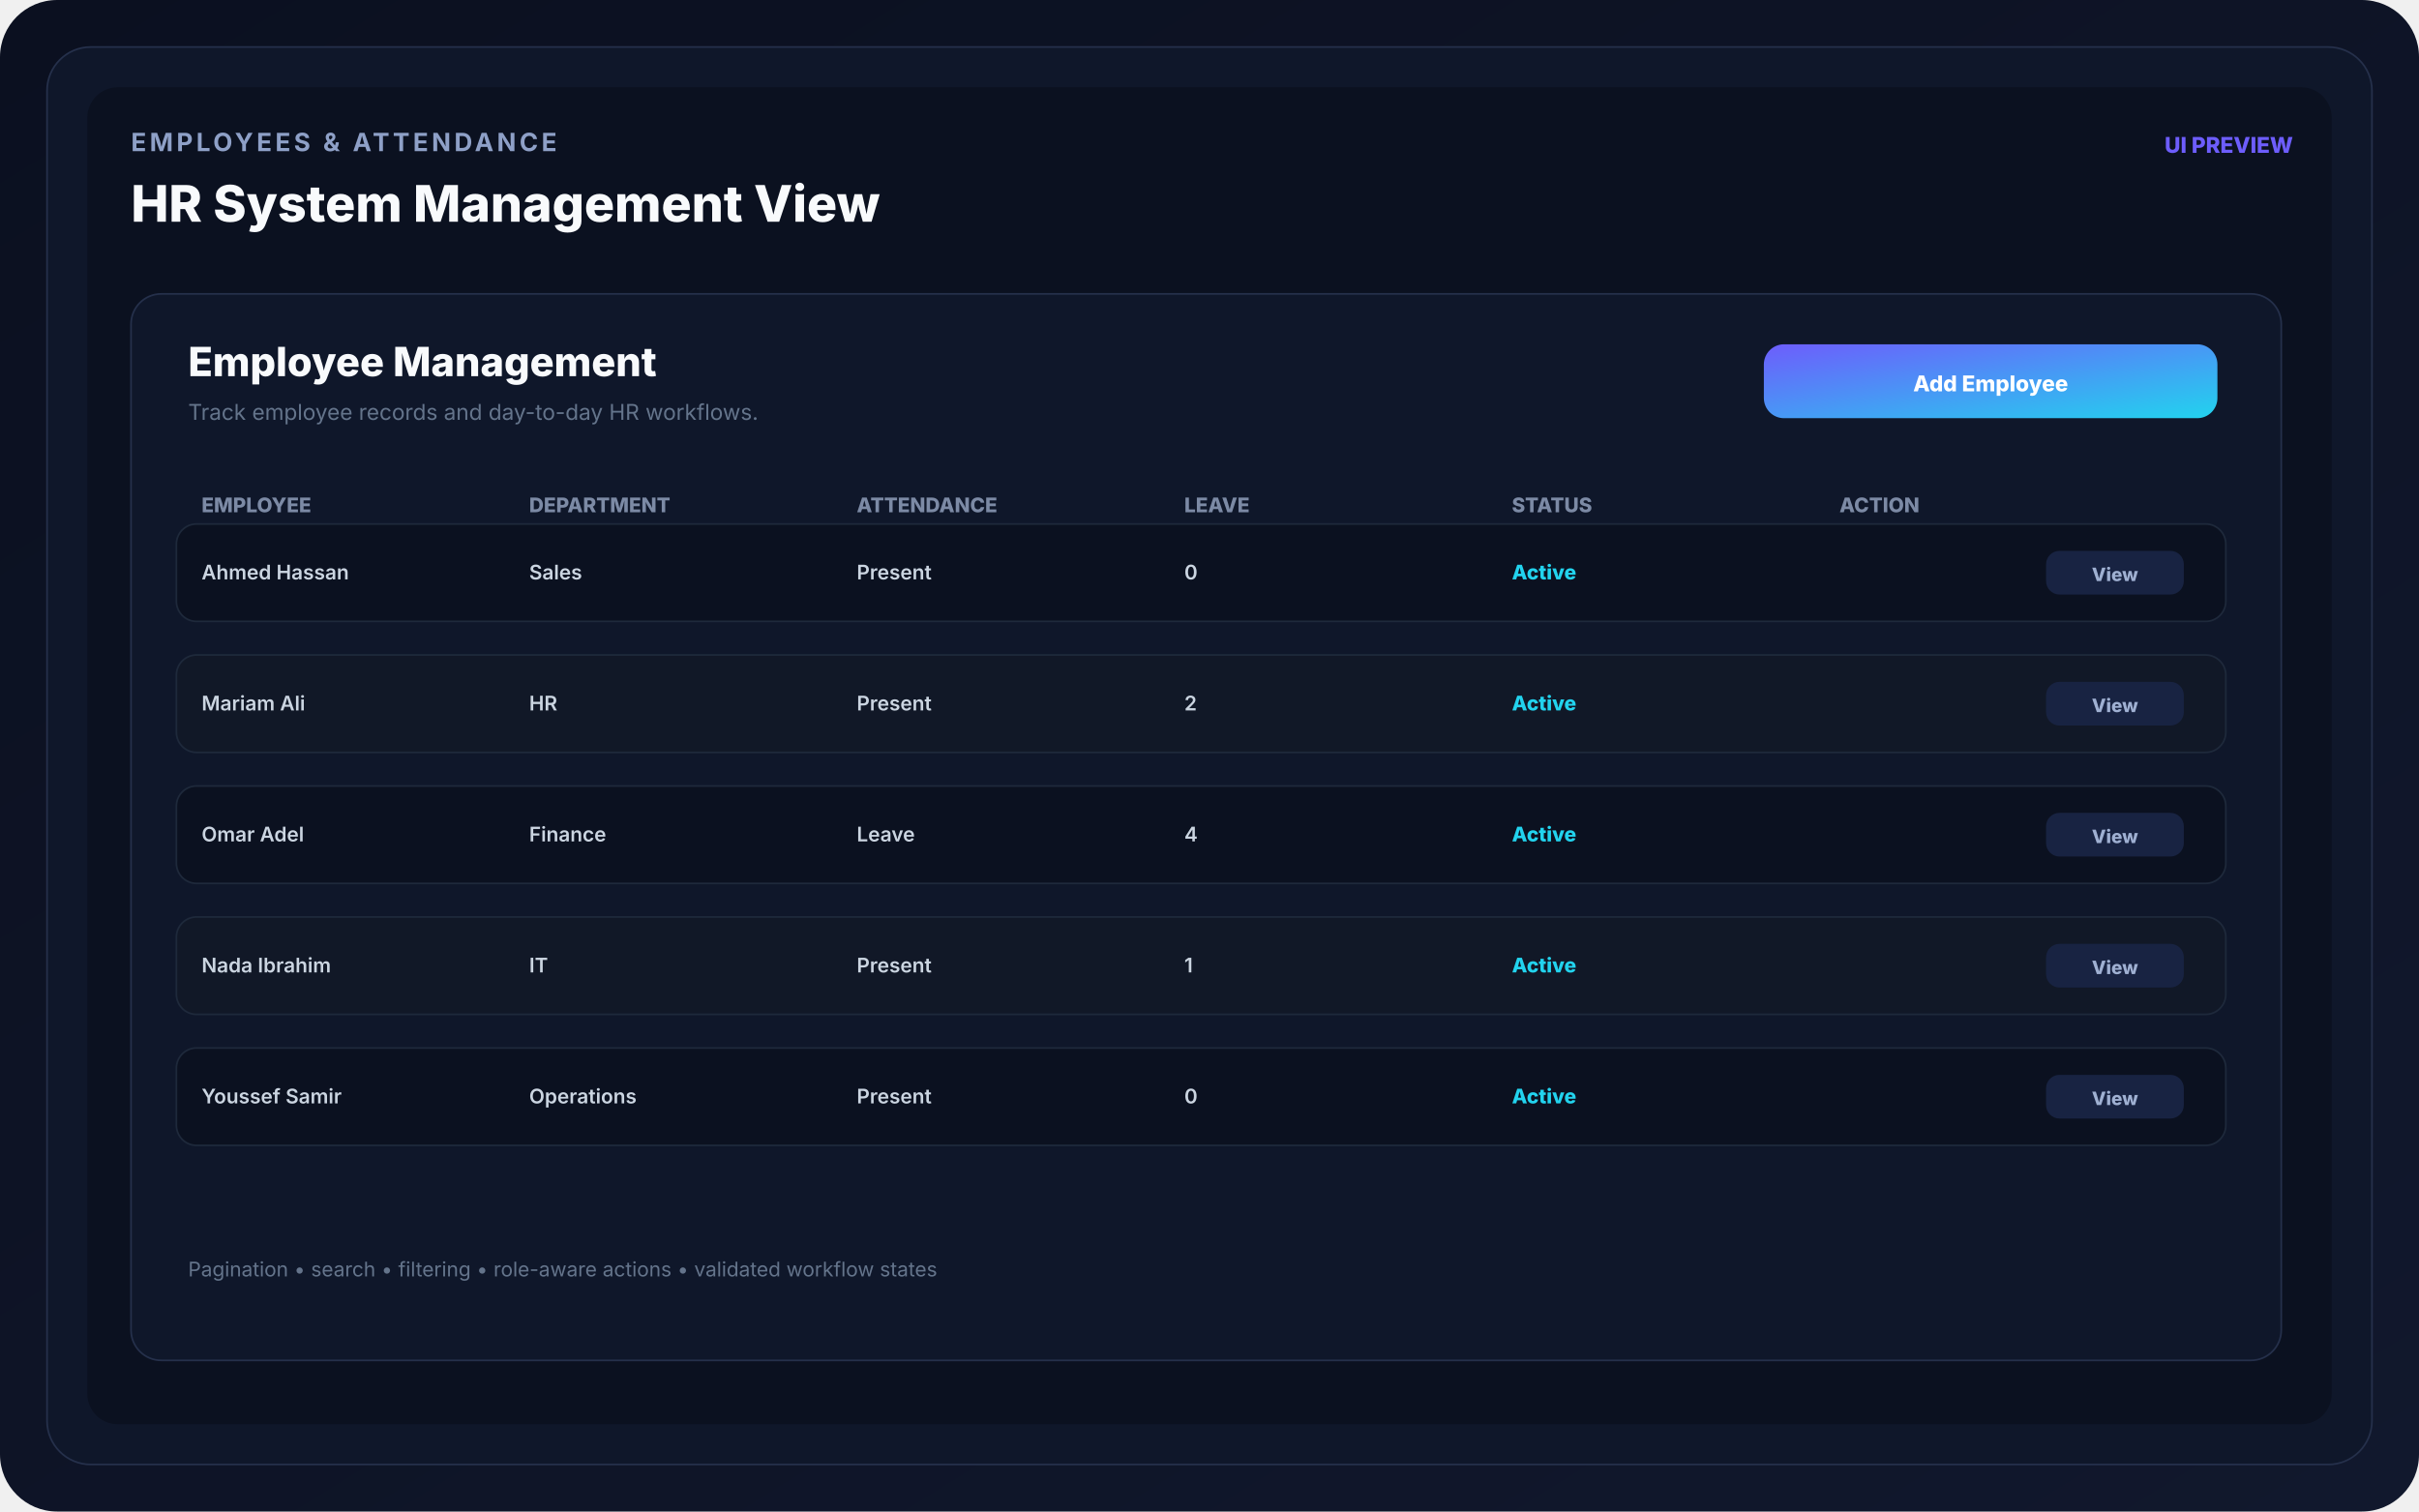
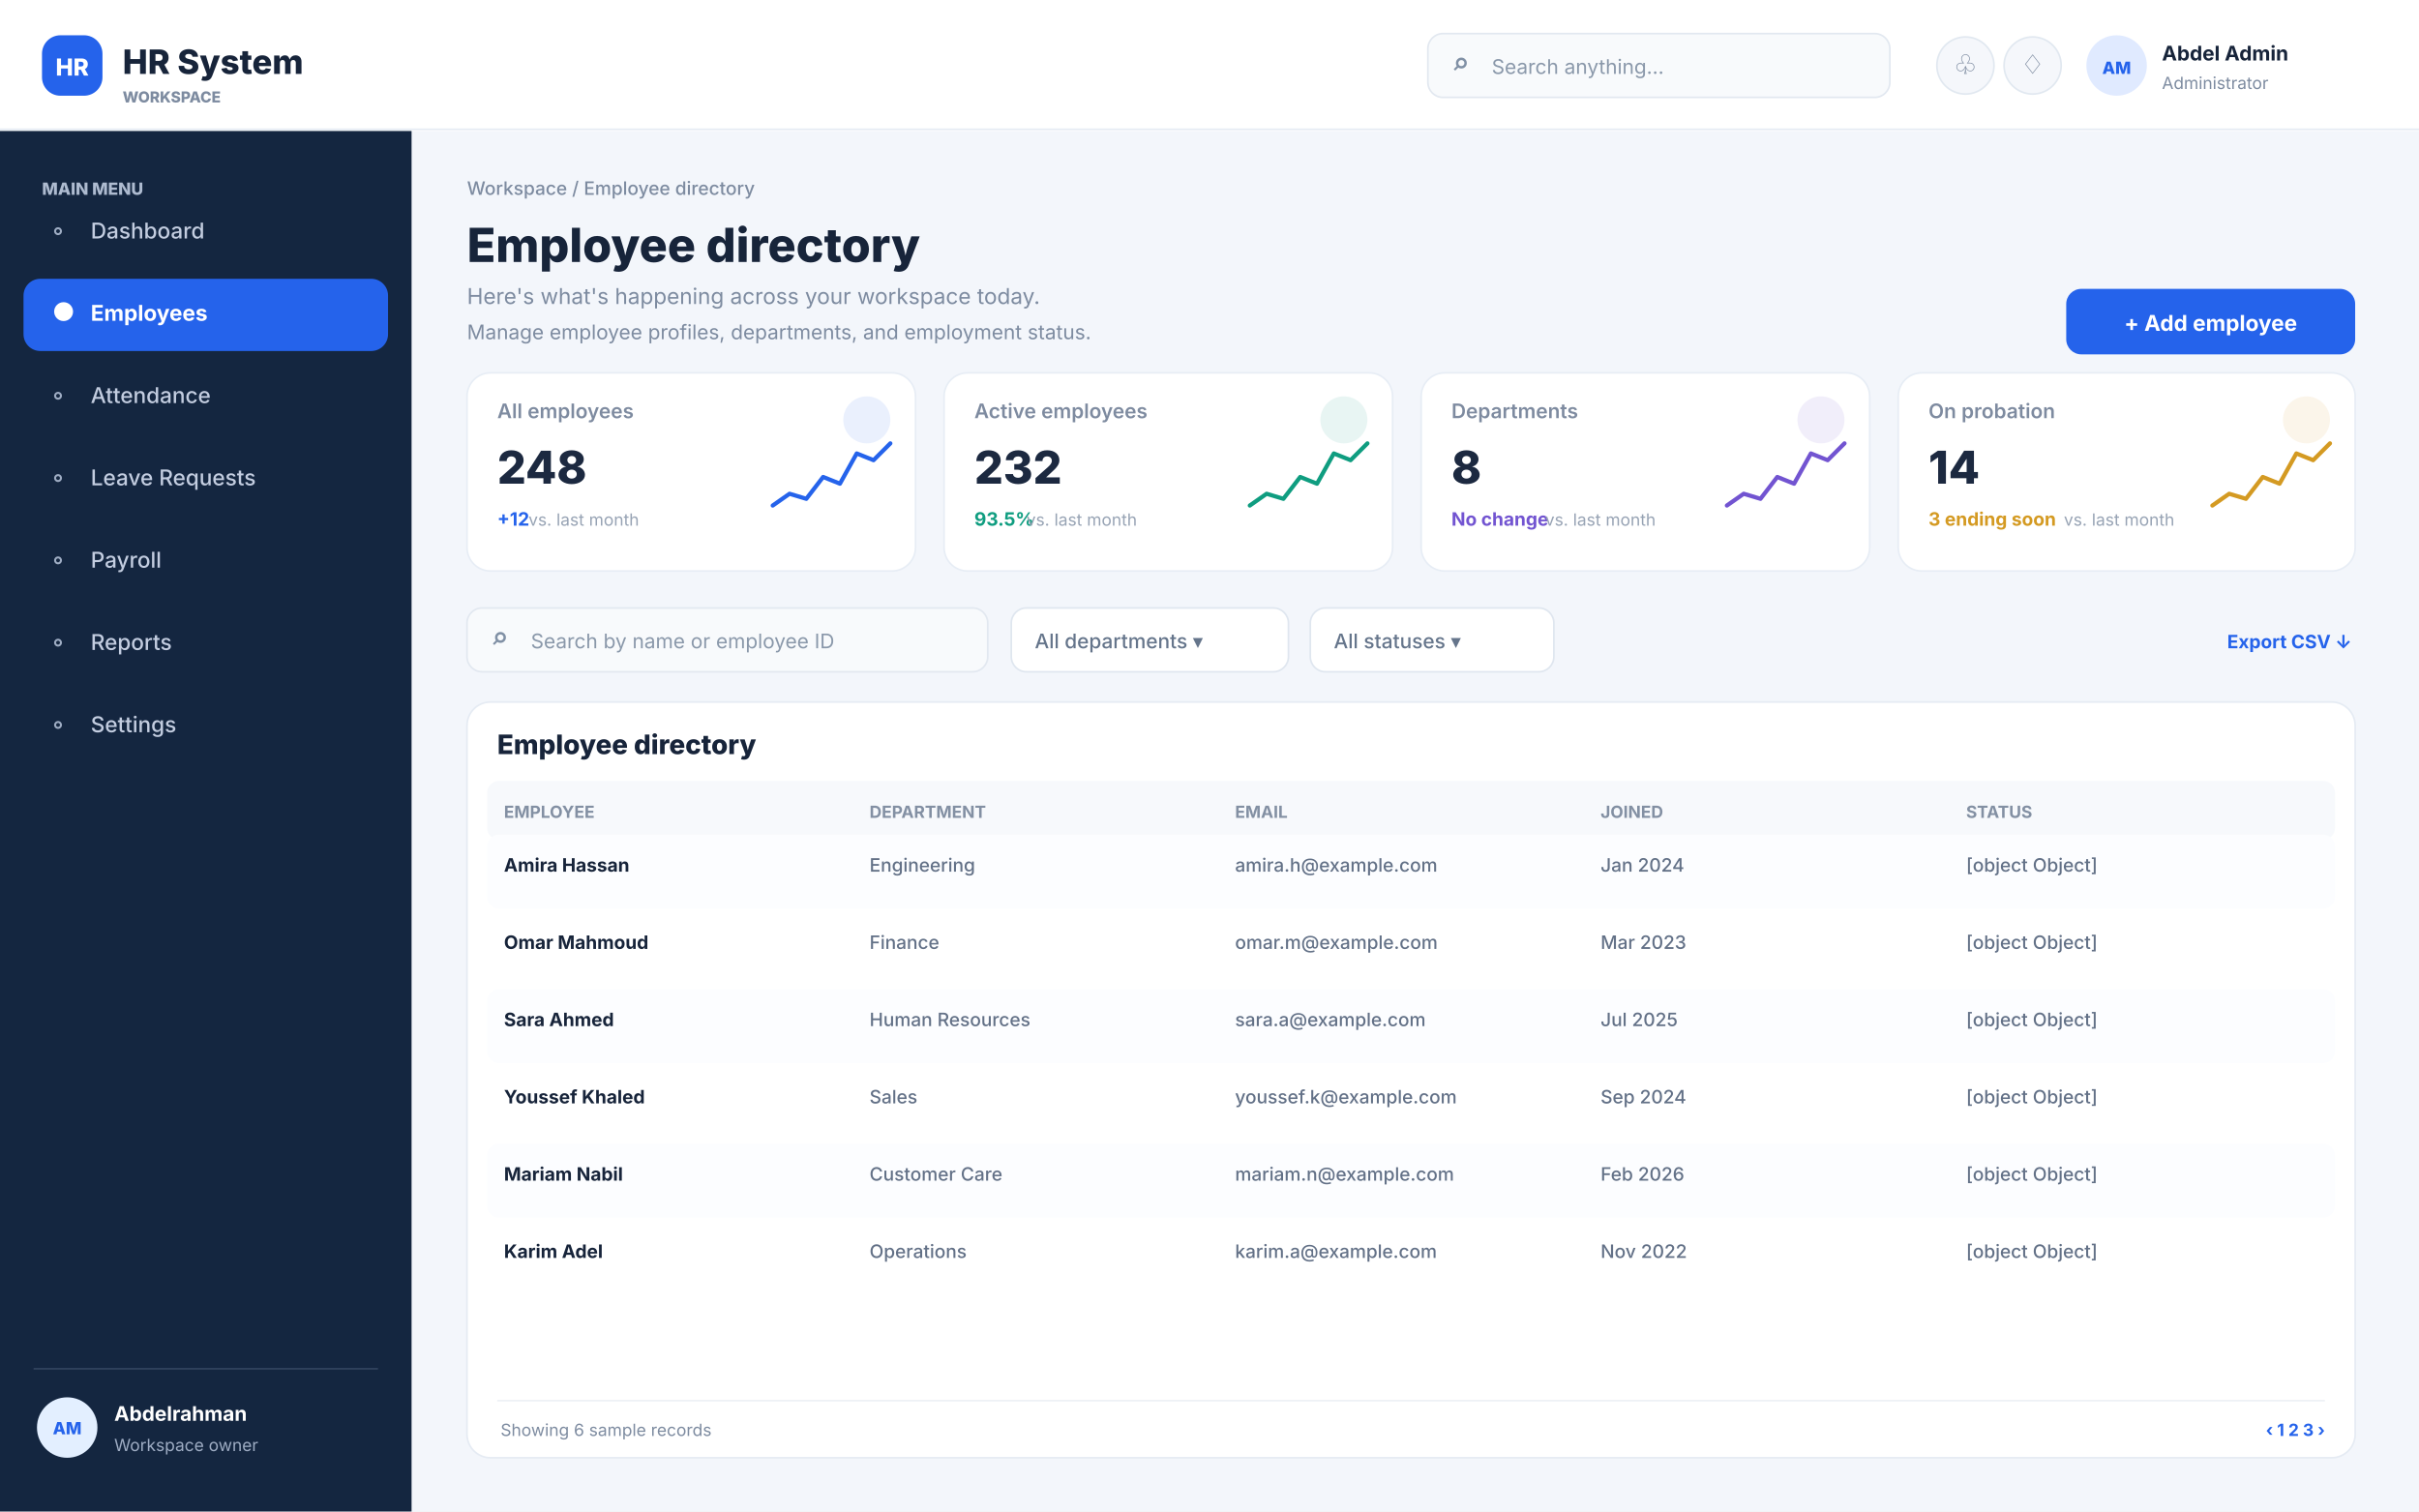
- <svg xmlns="http://www.w3.org/2000/svg" width="1440" height="900" viewBox="0 0 1440 900">
+ <svg xmlns="http://www.w3.org/2000/svg" width="1440" height="900" viewBox="0 0 1440 900" role="img" aria-labelledby="title desc">
  <defs>
-     <linearGradient id="bg" x1="0" y1="0" x2="1" y2="1">
-       <stop offset="0" stop-color="#0b1020" />
-       <stop offset="1" stop-color="#11182d" />
+     <linearGradient id="pageGlow" x1="0" y1="0" x2="1" y2="1">
+       <stop offset="0%" stop-color="#2563eb" />
+       <stop offset="100%" stop-color="#0f9d80" />
    </linearGradient>
-     <linearGradient id="accent" x1="0" y1="0" x2="1" y2="1">
-       <stop offset="0" stop-color="#6d5dfc" />
-       <stop offset="1" stop-color="#22d3ee" />
+     <linearGradient id="heroGlow" x1="0" y1="0" x2="1" y2="1">
+       <stop offset="0%" stop-color="#112a47" />
+       <stop offset="100%" stop-color="#2563eb" />
    </linearGradient>
-     <filter id="shadow" x="-20%" y="-20%" width="140%" height="140%">
-       <feDropShadow dx="0" dy="12" stdDeviation="18" flood-color="#000000" flood-opacity=".25" />
+     <linearGradient id="photo1" x1="0" y1="0" x2="1" y2="1">
+       <stop offset="0%" stop-color="#c9d9e6" />
+       <stop offset="55%" stop-color="#90b2c5" />
+       <stop offset="100%" stop-color="#5d8997" />
+     </linearGradient>
+     <linearGradient id="photo2" x1="0" y1="0" x2="1" y2="1">
+       <stop offset="0%" stop-color="#d9d7c7" />
+       <stop offset="100%" stop-color="#91a29b" />
+     </linearGradient>
+     <linearGradient id="photo3" x1="0" y1="0" x2="1" y2="1">
+       <stop offset="0%" stop-color="#bdc9d5" />
+       <stop offset="100%" stop-color="#647f90" />
+     </linearGradient>
+     <filter id="shadow" x="-20%" y="-20%" width="140%" height="150%">
+       <feDropShadow dx="0" dy="5" stdDeviation="8" flood-color="#10233e" flood-opacity=".07" />
    </filter>
  </defs>
-   <rect width="1440" height="900" rx="34" fill="url(#bg)" />
-   <rect x="28" y="28" width="1384" height="844" rx="26" fill="#0f172a" stroke="#25304b" />
-   <rect x="52" y="52" width="1336" height="796" rx="18" fill="#0b1120" />
-   <text x="78" y="90" fill="#8ea0c7" font-family="Inter,Arial" font-size="15" font-weight="700" letter-spacing="2">EMPLOYEES &amp; ATTENDANCE</text>
-   <text x="78" y="132" fill="#f8fafc" font-family="Inter,Arial" font-size="30" font-weight="800">HR System Management View</text>
-   <text x="1365" y="91" text-anchor="end" fill="#6d5dfc" font-family="Inter,Arial" font-size="13" font-weight="800">UI PREVIEW</text>
-   <rect x="78" y="175" width="1280" height="635" rx="18" fill="#0f172a" stroke="#25304b" />
-   <text x="112" y="224" fill="#f8fafc" font-family="Inter,Arial" font-size="24" font-weight="800">Employee Management</text>
-   <text x="112" y="250" fill="#64748b" font-family="Inter,Arial" font-size="13">Track employee records and day-to-day HR workflows.</text>
-   <rect x="1050" y="205" width="270" height="44" rx="12" fill="url(#accent)" />
-   <text x="1185" y="233" text-anchor="middle" fill="#fff" font-family="Inter,Arial" font-size="13" font-weight="800">Add Employee</text>
-   <text x="120" y="305" fill="#7c8aa5" font-family="Inter,Arial" font-size="12" font-weight="800">EMPLOYEE</text>
-   <text x="315" y="305" fill="#7c8aa5" font-family="Inter,Arial" font-size="12" font-weight="800">DEPARTMENT</text>
-   <text x="510" y="305" fill="#7c8aa5" font-family="Inter,Arial" font-size="12" font-weight="800">ATTENDANCE</text>
-   <text x="705" y="305" fill="#7c8aa5" font-family="Inter,Arial" font-size="12" font-weight="800">LEAVE</text>
-   <text x="900" y="305" fill="#7c8aa5" font-family="Inter,Arial" font-size="12" font-weight="800">STATUS</text>
-   <text x="1095" y="305" fill="#7c8aa5" font-family="Inter,Arial" font-size="12" font-weight="800">ACTION</text>
-   <rect x="105" y="312" width="1220" height="58" rx="12" fill="#0b1120" stroke="#1e293b" />
-   <text x="120" y="345" fill="#cbd5e1" font-family="Inter,Arial" font-size="12" font-weight="600">Ahmed Hassan</text>
-   <text x="315" y="345" fill="#cbd5e1" font-family="Inter,Arial" font-size="12" font-weight="600">Sales</text>
-   <text x="510" y="345" fill="#cbd5e1" font-family="Inter,Arial" font-size="12" font-weight="600">Present</text>
-   <text x="705" y="345" fill="#cbd5e1" font-family="Inter,Arial" font-size="12" font-weight="600">0</text>
-   <text x="900" y="345" fill="#22d3ee" font-family="Inter,Arial" font-size="12" font-weight="800">Active</text>
-   <rect x="1218" y="328" width="82" height="26" rx="8" fill="#182342" />
-   <text x="1259" y="346" text-anchor="middle" fill="#9fb0d2" font-family="Inter,Arial" font-size="11" font-weight="800">View</text>
-   <rect x="105" y="390" width="1220" height="58" rx="12" fill="#111827" stroke="#1e293b" />
-   <text x="120" y="423" fill="#cbd5e1" font-family="Inter,Arial" font-size="12" font-weight="600">Mariam Ali</text>
-   <text x="315" y="423" fill="#cbd5e1" font-family="Inter,Arial" font-size="12" font-weight="600">HR</text>
-   <text x="510" y="423" fill="#cbd5e1" font-family="Inter,Arial" font-size="12" font-weight="600">Present</text>
-   <text x="705" y="423" fill="#cbd5e1" font-family="Inter,Arial" font-size="12" font-weight="600">2</text>
-   <text x="900" y="423" fill="#22d3ee" font-family="Inter,Arial" font-size="12" font-weight="800">Active</text>
-   <rect x="1218" y="406" width="82" height="26" rx="8" fill="#182342" />
-   <text x="1259" y="424" text-anchor="middle" fill="#9fb0d2" font-family="Inter,Arial" font-size="11" font-weight="800">View</text>
-   <rect x="105" y="468" width="1220" height="58" rx="12" fill="#0b1120" stroke="#1e293b" />
-   <text x="120" y="501" fill="#cbd5e1" font-family="Inter,Arial" font-size="12" font-weight="600">Omar Adel</text>
-   <text x="315" y="501" fill="#cbd5e1" font-family="Inter,Arial" font-size="12" font-weight="600">Finance</text>
-   <text x="510" y="501" fill="#cbd5e1" font-family="Inter,Arial" font-size="12" font-weight="600">Leave</text>
-   <text x="705" y="501" fill="#cbd5e1" font-family="Inter,Arial" font-size="12" font-weight="600">4</text>
-   <text x="900" y="501" fill="#22d3ee" font-family="Inter,Arial" font-size="12" font-weight="800">Active</text>
-   <rect x="1218" y="484" width="82" height="26" rx="8" fill="#182342" />
-   <text x="1259" y="502" text-anchor="middle" fill="#9fb0d2" font-family="Inter,Arial" font-size="11" font-weight="800">View</text>
-   <rect x="105" y="546" width="1220" height="58" rx="12" fill="#111827" stroke="#1e293b" />
-   <text x="120" y="579" fill="#cbd5e1" font-family="Inter,Arial" font-size="12" font-weight="600">Nada Ibrahim</text>
-   <text x="315" y="579" fill="#cbd5e1" font-family="Inter,Arial" font-size="12" font-weight="600">IT</text>
-   <text x="510" y="579" fill="#cbd5e1" font-family="Inter,Arial" font-size="12" font-weight="600">Present</text>
-   <text x="705" y="579" fill="#cbd5e1" font-family="Inter,Arial" font-size="12" font-weight="600">1</text>
-   <text x="900" y="579" fill="#22d3ee" font-family="Inter,Arial" font-size="12" font-weight="800">Active</text>
-   <rect x="1218" y="562" width="82" height="26" rx="8" fill="#182342" />
-   <text x="1259" y="580" text-anchor="middle" fill="#9fb0d2" font-family="Inter,Arial" font-size="11" font-weight="800">View</text>
-   <rect x="105" y="624" width="1220" height="58" rx="12" fill="#0b1120" stroke="#1e293b" />
-   <text x="120" y="657" fill="#cbd5e1" font-family="Inter,Arial" font-size="12" font-weight="600">Youssef Samir</text>
-   <text x="315" y="657" fill="#cbd5e1" font-family="Inter,Arial" font-size="12" font-weight="600">Operations</text>
-   <text x="510" y="657" fill="#cbd5e1" font-family="Inter,Arial" font-size="12" font-weight="600">Present</text>
-   <text x="705" y="657" fill="#cbd5e1" font-family="Inter,Arial" font-size="12" font-weight="600">0</text>
-   <text x="900" y="657" fill="#22d3ee" font-family="Inter,Arial" font-size="12" font-weight="800">Active</text>
-   <rect x="1218" y="640" width="82" height="26" rx="8" fill="#182342" />
-   <text x="1259" y="658" text-anchor="middle" fill="#9fb0d2" font-family="Inter,Arial" font-size="11" font-weight="800">View</text>
-   <text x="112" y="760" fill="#64748b" font-family="Inter,Arial" font-size="12">Pagination • search • filtering • role-aware actions • validated workflow states</text>
+   <rect x="0" y="0" width="1440" height="900" rx="0" fill="#f3f6fb" stroke="none" stroke-width="1" />
+   <rect x="0" y="0" width="1440" height="78" rx="0" fill="#ffffff" stroke="none" stroke-width="1" />
+   <line x1="0" y1="77" x2="1440" y2="77" stroke="#e5ebf3" stroke-width="1" />
+   <rect x="25" y="21" width="36" height="36" rx="11" fill="#2563eb" stroke="none" stroke-width="1" />
+   <text x="43" y="45" font-family="Inter, Arial, sans-serif" font-size="14" fill="#ffffff" font-weight="800" text-anchor="middle">HR</text>
+   <text x="73" y="44" font-family="Inter, Arial, sans-serif" font-size="20" fill="#17243a" font-weight="800" text-anchor="start">HR System</text>
+   <text x="73" y="61" font-family="Inter, Arial, sans-serif" font-size="9" fill="#7d8ba0" font-weight="800" text-anchor="start">WORKSPACE</text>
+   <rect x="850" y="20" width="275" height="38" rx="9" fill="#f8fafc" stroke="#e2e8f0" stroke-width="1" />
+   <text x="864" y="44" font-family="Inter, Arial, sans-serif" font-size="18" fill="#8090a5" font-weight="600" text-anchor="start">⌕</text>
+   <text x="888" y="44" font-family="Inter, Arial, sans-serif" font-size="12" fill="#8a98aa" font-weight="400" text-anchor="start">Search anything...</text>
+   <circle cx="1170" cy="39" r="17" fill="#f5f7fb" stroke="#e1e8f0" stroke-width="1" />
+   <text x="1170" y="44" font-family="Inter, Arial, sans-serif" font-size="16" fill="#7d8ba0" font-weight="600" text-anchor="middle">♧</text>
+   <circle cx="1210" cy="39" r="17" fill="#f5f7fb" stroke="#e1e8f0" stroke-width="1" />
+   <text x="1210" y="44" font-family="Inter, Arial, sans-serif" font-size="16" fill="#7d8ba0" font-weight="600" text-anchor="middle">♢</text>
+   <circle cx="1260" cy="39" r="18" fill="#e0eaff" stroke="none" stroke-width="1" />
+   <text x="1260" y="44" font-family="Inter, Arial, sans-serif" font-size="10" fill="#2563eb" font-weight="800" text-anchor="middle">AM</text>
+   <text x="1287" y="36" font-family="Inter, Arial, sans-serif" font-size="12" fill="#17243a" font-weight="700" text-anchor="start">Abdel Admin</text>
+   <text x="1287" y="53" font-family="Inter, Arial, sans-serif" font-size="10" fill="#7d8ba0" font-weight="400" text-anchor="start">Administrator</text>
+   <rect x="0" y="78" width="245" height="822" rx="0" fill="#142640" stroke="none" stroke-width="1" />
+   <text x="25" y="116" font-family="Inter, Arial, sans-serif" font-size="10" fill="#aebbd0" font-weight="800" text-anchor="start">MAIN MENU</text>
+   <text x="31" y="142" font-family="Inter, Arial, sans-serif" font-size="15" fill="#9eacc3" font-weight="700" text-anchor="start">◦</text>
+   <text x="54" y="142" font-family="Inter, Arial, sans-serif" font-size="13" fill="#c3cde0" font-weight="500" text-anchor="start">Dashboard</text>
+   <rect x="14" y="166" width="217" height="43" rx="10" fill="#2563eb" stroke="none" stroke-width="1" />
+   <text x="31" y="191" font-family="Inter, Arial, sans-serif" font-size="15" fill="#ffffff" font-weight="700" text-anchor="start">●</text>
+   <text x="54" y="191" font-family="Inter, Arial, sans-serif" font-size="13" fill="#ffffff" font-weight="700" text-anchor="start">Employees</text>
+   <text x="31" y="240" font-family="Inter, Arial, sans-serif" font-size="15" fill="#9eacc3" font-weight="700" text-anchor="start">◦</text>
+   <text x="54" y="240" font-family="Inter, Arial, sans-serif" font-size="13" fill="#c3cde0" font-weight="500" text-anchor="start">Attendance</text>
+   <text x="31" y="289" font-family="Inter, Arial, sans-serif" font-size="15" fill="#9eacc3" font-weight="700" text-anchor="start">◦</text>
+   <text x="54" y="289" font-family="Inter, Arial, sans-serif" font-size="13" fill="#c3cde0" font-weight="500" text-anchor="start">Leave Requests</text>
+   <text x="31" y="338" font-family="Inter, Arial, sans-serif" font-size="15" fill="#9eacc3" font-weight="700" text-anchor="start">◦</text>
+   <text x="54" y="338" font-family="Inter, Arial, sans-serif" font-size="13" fill="#c3cde0" font-weight="500" text-anchor="start">Payroll</text>
+   <text x="31" y="387" font-family="Inter, Arial, sans-serif" font-size="15" fill="#9eacc3" font-weight="700" text-anchor="start">◦</text>
+   <text x="54" y="387" font-family="Inter, Arial, sans-serif" font-size="13" fill="#c3cde0" font-weight="500" text-anchor="start">Reports</text>
+   <text x="31" y="436" font-family="Inter, Arial, sans-serif" font-size="15" fill="#9eacc3" font-weight="700" text-anchor="start">◦</text>
+   <text x="54" y="436" font-family="Inter, Arial, sans-serif" font-size="13" fill="#c3cde0" font-weight="500" text-anchor="start">Settings</text>
+   <line x1="20" y1="815" x2="225" y2="815" stroke="#31425e" stroke-width="1" />
+   <circle cx="40" cy="850" r="18" fill="#e3efff" stroke="none" stroke-width="1" />
+   <text x="40" y="854" font-family="Inter, Arial, sans-serif" font-size="10" fill="#2563eb" font-weight="800" text-anchor="middle">AM</text>
+   <text x="68" y="846" font-family="Inter, Arial, sans-serif" font-size="12" fill="#ffffff" font-weight="700" text-anchor="start">Abdelrahman</text>
+   <text x="68" y="864" font-family="Inter, Arial, sans-serif" font-size="10" fill="#9eacc3" font-weight="400" text-anchor="start">Workspace owner</text>
+   <text x="278" y="116" font-family="Inter, Arial, sans-serif" font-size="11" fill="#7d8ba0" font-weight="500" text-anchor="start">Workspace  /  Employee directory</text>
+   <text x="278" y="156" font-family="Inter, Arial, sans-serif" font-size="28" fill="#17243a" font-weight="800" text-anchor="start">Employee directory</text>
+   <text x="278" y="181" font-family="Inter, Arial, sans-serif" font-size="13" fill="#7d8ba0" font-weight="400" text-anchor="start">Here's what's happening across your workspace today.</text>
+   <text x="278" y="202" font-family="Inter, Arial, sans-serif" font-size="12" fill="#7d8ba0" font-weight="400" text-anchor="start">Manage employee profiles, departments, and employment status.</text>
+   <rect x="1230" y="172" width="172" height="39" rx="9" fill="#2563eb" stroke="none" stroke-width="1" />
+   <text x="1316" y="197" font-family="Inter, Arial, sans-serif" font-size="13" fill="#ffffff" font-weight="700" text-anchor="middle">+ Add employee</text>
+   <rect x="278" y="222" width="267" height="118" rx="14" fill="#ffffff" stroke="#e7edf5" stroke-width="1" />
+   <circle cx="516" cy="250" r="14" fill="#2563eb18" stroke="none" stroke-width="1" />
+   <text x="296" y="249" font-family="Inter, Arial, sans-serif" font-size="12" fill="#7e8ba0" font-weight="600" text-anchor="start">All employees</text>
+   <text x="296" y="288" font-family="Inter, Arial, sans-serif" font-size="27" fill="#1c2940" font-weight="800" text-anchor="start">248</text>
+   <text x="296" y="313" font-family="Inter, Arial, sans-serif" font-size="11" fill="#2563eb" font-weight="700" text-anchor="start">+12</text>
+   <text x="314.6" y="313" font-family="Inter, Arial, sans-serif" font-size="10" fill="#97a3b4" font-weight="400" text-anchor="start"> vs. last month</text>
+   <path d="M 460 301 l 10 -7 l 10 3 l 10 -13 l 10 4 l 10 -18 l 10 4 l 10 -10" fill="none" stroke="#2563eb" stroke-width="2.5" stroke-linecap="round" stroke-linejoin="round" />
+   <rect x="562" y="222" width="267" height="118" rx="14" fill="#ffffff" stroke="#e7edf5" stroke-width="1" />
+   <circle cx="800" cy="250" r="14" fill="#0f9d8018" stroke="none" stroke-width="1" />
+   <text x="580" y="249" font-family="Inter, Arial, sans-serif" font-size="12" fill="#7e8ba0" font-weight="600" text-anchor="start">Active employees</text>
+   <text x="580" y="288" font-family="Inter, Arial, sans-serif" font-size="27" fill="#1c2940" font-weight="800" text-anchor="start">232</text>
+   <text x="580" y="313" font-family="Inter, Arial, sans-serif" font-size="11" fill="#0f9d80" font-weight="700" text-anchor="start">93.5%</text>
+   <text x="611" y="313" font-family="Inter, Arial, sans-serif" font-size="10" fill="#97a3b4" font-weight="400" text-anchor="start"> vs. last month</text>
+   <path d="M 744 301 l 10 -7 l 10 3 l 10 -13 l 10 4 l 10 -18 l 10 4 l 10 -10" fill="none" stroke="#0f9d80" stroke-width="2.5" stroke-linecap="round" stroke-linejoin="round" />
+   <rect x="846" y="222" width="267" height="118" rx="14" fill="#ffffff" stroke="#e7edf5" stroke-width="1" />
+   <circle cx="1084" cy="250" r="14" fill="#7254d118" stroke="none" stroke-width="1" />
+   <text x="864" y="249" font-family="Inter, Arial, sans-serif" font-size="12" fill="#7e8ba0" font-weight="600" text-anchor="start">Departments</text>
+   <text x="864" y="288" font-family="Inter, Arial, sans-serif" font-size="27" fill="#1c2940" font-weight="800" text-anchor="start">8</text>
+   <text x="864" y="313" font-family="Inter, Arial, sans-serif" font-size="11" fill="#7254d1" font-weight="700" text-anchor="start">No change</text>
+   <text x="919.8" y="313" font-family="Inter, Arial, sans-serif" font-size="10" fill="#97a3b4" font-weight="400" text-anchor="start"> vs. last month</text>
+   <path d="M 1028 301 l 10 -7 l 10 3 l 10 -13 l 10 4 l 10 -18 l 10 4 l 10 -10" fill="none" stroke="#7254d1" stroke-width="2.5" stroke-linecap="round" stroke-linejoin="round" />
+   <rect x="1130" y="222" width="272" height="118" rx="14" fill="#ffffff" stroke="#e7edf5" stroke-width="1" />
+   <circle cx="1373" cy="250" r="14" fill="#d49a2218" stroke="none" stroke-width="1" />
+   <text x="1148" y="249" font-family="Inter, Arial, sans-serif" font-size="12" fill="#7e8ba0" font-weight="600" text-anchor="start">On probation</text>
+   <text x="1148" y="288" font-family="Inter, Arial, sans-serif" font-size="27" fill="#1c2940" font-weight="800" text-anchor="start">14</text>
+   <text x="1148" y="313" font-family="Inter, Arial, sans-serif" font-size="11" fill="#d49a22" font-weight="700" text-anchor="start">3 ending soon</text>
+   <text x="1228.6" y="313" font-family="Inter, Arial, sans-serif" font-size="10" fill="#97a3b4" font-weight="400" text-anchor="start"> vs. last month</text>
+   <path d="M 1317 301 l 10 -7 l 10 3 l 10 -13 l 10 4 l 10 -18 l 10 4 l 10 -10" fill="none" stroke="#d49a22" stroke-width="2.5" stroke-linecap="round" stroke-linejoin="round" />
+   <rect x="278" y="362" width="310" height="38" rx="9" fill="#f8fafc" stroke="#e2e8f0" stroke-width="1" />
+   <text x="292" y="386" font-family="Inter, Arial, sans-serif" font-size="18" fill="#8090a5" font-weight="600" text-anchor="start">⌕</text>
+   <text x="316" y="386" font-family="Inter, Arial, sans-serif" font-size="12" fill="#8a98aa" font-weight="400" text-anchor="start">Search by name or employee ID</text>
+   <rect x="602" y="362" width="165" height="38" rx="9" fill="#ffffff" stroke="#dfe6ef" stroke-width="1" />
+   <text x="616" y="386" font-family="Inter, Arial, sans-serif" font-size="12" fill="#65758b" font-weight="500" text-anchor="start">All departments  ▾</text>
+   <rect x="780" y="362" width="145" height="38" rx="9" fill="#ffffff" stroke="#dfe6ef" stroke-width="1" />
+   <text x="794" y="386" font-family="Inter, Arial, sans-serif" font-size="12" fill="#65758b" font-weight="500" text-anchor="start">All statuses  ▾</text>
+   <text x="1400" y="386" font-family="Inter, Arial, sans-serif" font-size="11" fill="#2563eb" font-weight="700" text-anchor="end">Export CSV  ↓</text>
+   <rect x="278" y="418" width="1124" height="450" rx="14" fill="#ffffff" stroke="#e5ebf3" stroke-width="1" />
+   <text x="296" y="449" font-family="Inter, Arial, sans-serif" font-size="16" fill="#17243a" font-weight="800" text-anchor="start">Employee directory</text>
+   <rect x="290" y="465" width="1100" height="35" rx="7" fill="#f7f9fc" stroke="none" stroke-width="1" />
+   <text x="300" y="487" font-family="Inter, Arial, sans-serif" font-size="10" fill="#8390a3" font-weight="700" text-anchor="start">EMPLOYEE</text>
+   <text x="517.6" y="487" font-family="Inter, Arial, sans-serif" font-size="10" fill="#8390a3" font-weight="700" text-anchor="start">DEPARTMENT</text>
+   <text x="735.2" y="487" font-family="Inter, Arial, sans-serif" font-size="10" fill="#8390a3" font-weight="700" text-anchor="start">EMAIL</text>
+   <text x="952.8" y="487" font-family="Inter, Arial, sans-serif" font-size="10" fill="#8390a3" font-weight="700" text-anchor="start">JOINED</text>
+   <text x="1170.4" y="487" font-family="Inter, Arial, sans-serif" font-size="10" fill="#8390a3" font-weight="700" text-anchor="start">STATUS</text>
+   <rect x="290" y="497" width="1100" height="44" rx="7" fill="#fcfdff" stroke="none" stroke-width="1" />
+   <text x="300" y="519" font-family="Inter, Arial, sans-serif" font-size="11" fill="#17243a" font-weight="700" text-anchor="start">Amira Hassan</text>
+   <text x="517.6" y="519" font-family="Inter, Arial, sans-serif" font-size="11" fill="#637187" font-weight="500" text-anchor="start">Engineering</text>
+   <text x="735.2" y="519" font-family="Inter, Arial, sans-serif" font-size="11" fill="#637187" font-weight="500" text-anchor="start">amira.h@example.com</text>
+   <text x="952.8" y="519" font-family="Inter, Arial, sans-serif" font-size="11" fill="#637187" font-weight="500" text-anchor="start">Jan 2024</text>
+   <text x="1170.4" y="519" font-family="Inter, Arial, sans-serif" font-size="11" fill="#637187" font-weight="500" text-anchor="start">[object Object]</text>
+   <text x="300" y="565" font-family="Inter, Arial, sans-serif" font-size="11" fill="#17243a" font-weight="700" text-anchor="start">Omar Mahmoud</text>
+   <text x="517.6" y="565" font-family="Inter, Arial, sans-serif" font-size="11" fill="#637187" font-weight="500" text-anchor="start">Finance</text>
+   <text x="735.2" y="565" font-family="Inter, Arial, sans-serif" font-size="11" fill="#637187" font-weight="500" text-anchor="start">omar.m@example.com</text>
+   <text x="952.8" y="565" font-family="Inter, Arial, sans-serif" font-size="11" fill="#637187" font-weight="500" text-anchor="start">Mar 2023</text>
+   <text x="1170.4" y="565" font-family="Inter, Arial, sans-serif" font-size="11" fill="#637187" font-weight="500" text-anchor="start">[object Object]</text>
+   <rect x="290" y="589" width="1100" height="44" rx="7" fill="#fcfdff" stroke="none" stroke-width="1" />
+   <text x="300" y="611" font-family="Inter, Arial, sans-serif" font-size="11" fill="#17243a" font-weight="700" text-anchor="start">Sara Ahmed</text>
+   <text x="517.6" y="611" font-family="Inter, Arial, sans-serif" font-size="11" fill="#637187" font-weight="500" text-anchor="start">Human Resources</text>
+   <text x="735.2" y="611" font-family="Inter, Arial, sans-serif" font-size="11" fill="#637187" font-weight="500" text-anchor="start">sara.a@example.com</text>
+   <text x="952.8" y="611" font-family="Inter, Arial, sans-serif" font-size="11" fill="#637187" font-weight="500" text-anchor="start">Jul 2025</text>
+   <text x="1170.4" y="611" font-family="Inter, Arial, sans-serif" font-size="11" fill="#637187" font-weight="500" text-anchor="start">[object Object]</text>
+   <text x="300" y="657" font-family="Inter, Arial, sans-serif" font-size="11" fill="#17243a" font-weight="700" text-anchor="start">Youssef Khaled</text>
+   <text x="517.6" y="657" font-family="Inter, Arial, sans-serif" font-size="11" fill="#637187" font-weight="500" text-anchor="start">Sales</text>
+   <text x="735.2" y="657" font-family="Inter, Arial, sans-serif" font-size="11" fill="#637187" font-weight="500" text-anchor="start">youssef.k@example.com</text>
+   <text x="952.8" y="657" font-family="Inter, Arial, sans-serif" font-size="11" fill="#637187" font-weight="500" text-anchor="start">Sep 2024</text>
+   <text x="1170.4" y="657" font-family="Inter, Arial, sans-serif" font-size="11" fill="#637187" font-weight="500" text-anchor="start">[object Object]</text>
+   <rect x="290" y="681" width="1100" height="44" rx="7" fill="#fcfdff" stroke="none" stroke-width="1" />
+   <text x="300" y="703" font-family="Inter, Arial, sans-serif" font-size="11" fill="#17243a" font-weight="700" text-anchor="start">Mariam Nabil</text>
+   <text x="517.6" y="703" font-family="Inter, Arial, sans-serif" font-size="11" fill="#637187" font-weight="500" text-anchor="start">Customer Care</text>
+   <text x="735.2" y="703" font-family="Inter, Arial, sans-serif" font-size="11" fill="#637187" font-weight="500" text-anchor="start">mariam.n@example.com</text>
+   <text x="952.8" y="703" font-family="Inter, Arial, sans-serif" font-size="11" fill="#637187" font-weight="500" text-anchor="start">Feb 2026</text>
+   <text x="1170.4" y="703" font-family="Inter, Arial, sans-serif" font-size="11" fill="#637187" font-weight="500" text-anchor="start">[object Object]</text>
+   <text x="300" y="749" font-family="Inter, Arial, sans-serif" font-size="11" fill="#17243a" font-weight="700" text-anchor="start">Karim Adel</text>
+   <text x="517.6" y="749" font-family="Inter, Arial, sans-serif" font-size="11" fill="#637187" font-weight="500" text-anchor="start">Operations</text>
+   <text x="735.2" y="749" font-family="Inter, Arial, sans-serif" font-size="11" fill="#637187" font-weight="500" text-anchor="start">karim.a@example.com</text>
+   <text x="952.8" y="749" font-family="Inter, Arial, sans-serif" font-size="11" fill="#637187" font-weight="500" text-anchor="start">Nov 2022</text>
+   <text x="1170.4" y="749" font-family="Inter, Arial, sans-serif" font-size="11" fill="#637187" font-weight="500" text-anchor="start">[object Object]</text>
+   <line x1="296" y1="834" x2="1384" y2="834" stroke="#edf1f6" stroke-width="1" />
+   <text x="298" y="855" font-family="Inter, Arial, sans-serif" font-size="10" fill="#7d8ba0" font-weight="400" text-anchor="start">Showing 6 sample records</text>
+   <text x="1384" y="855" font-family="Inter, Arial, sans-serif" font-size="10" fill="#2563eb" font-weight="700" text-anchor="end">‹     1     2     3     ›</text>
</svg>
